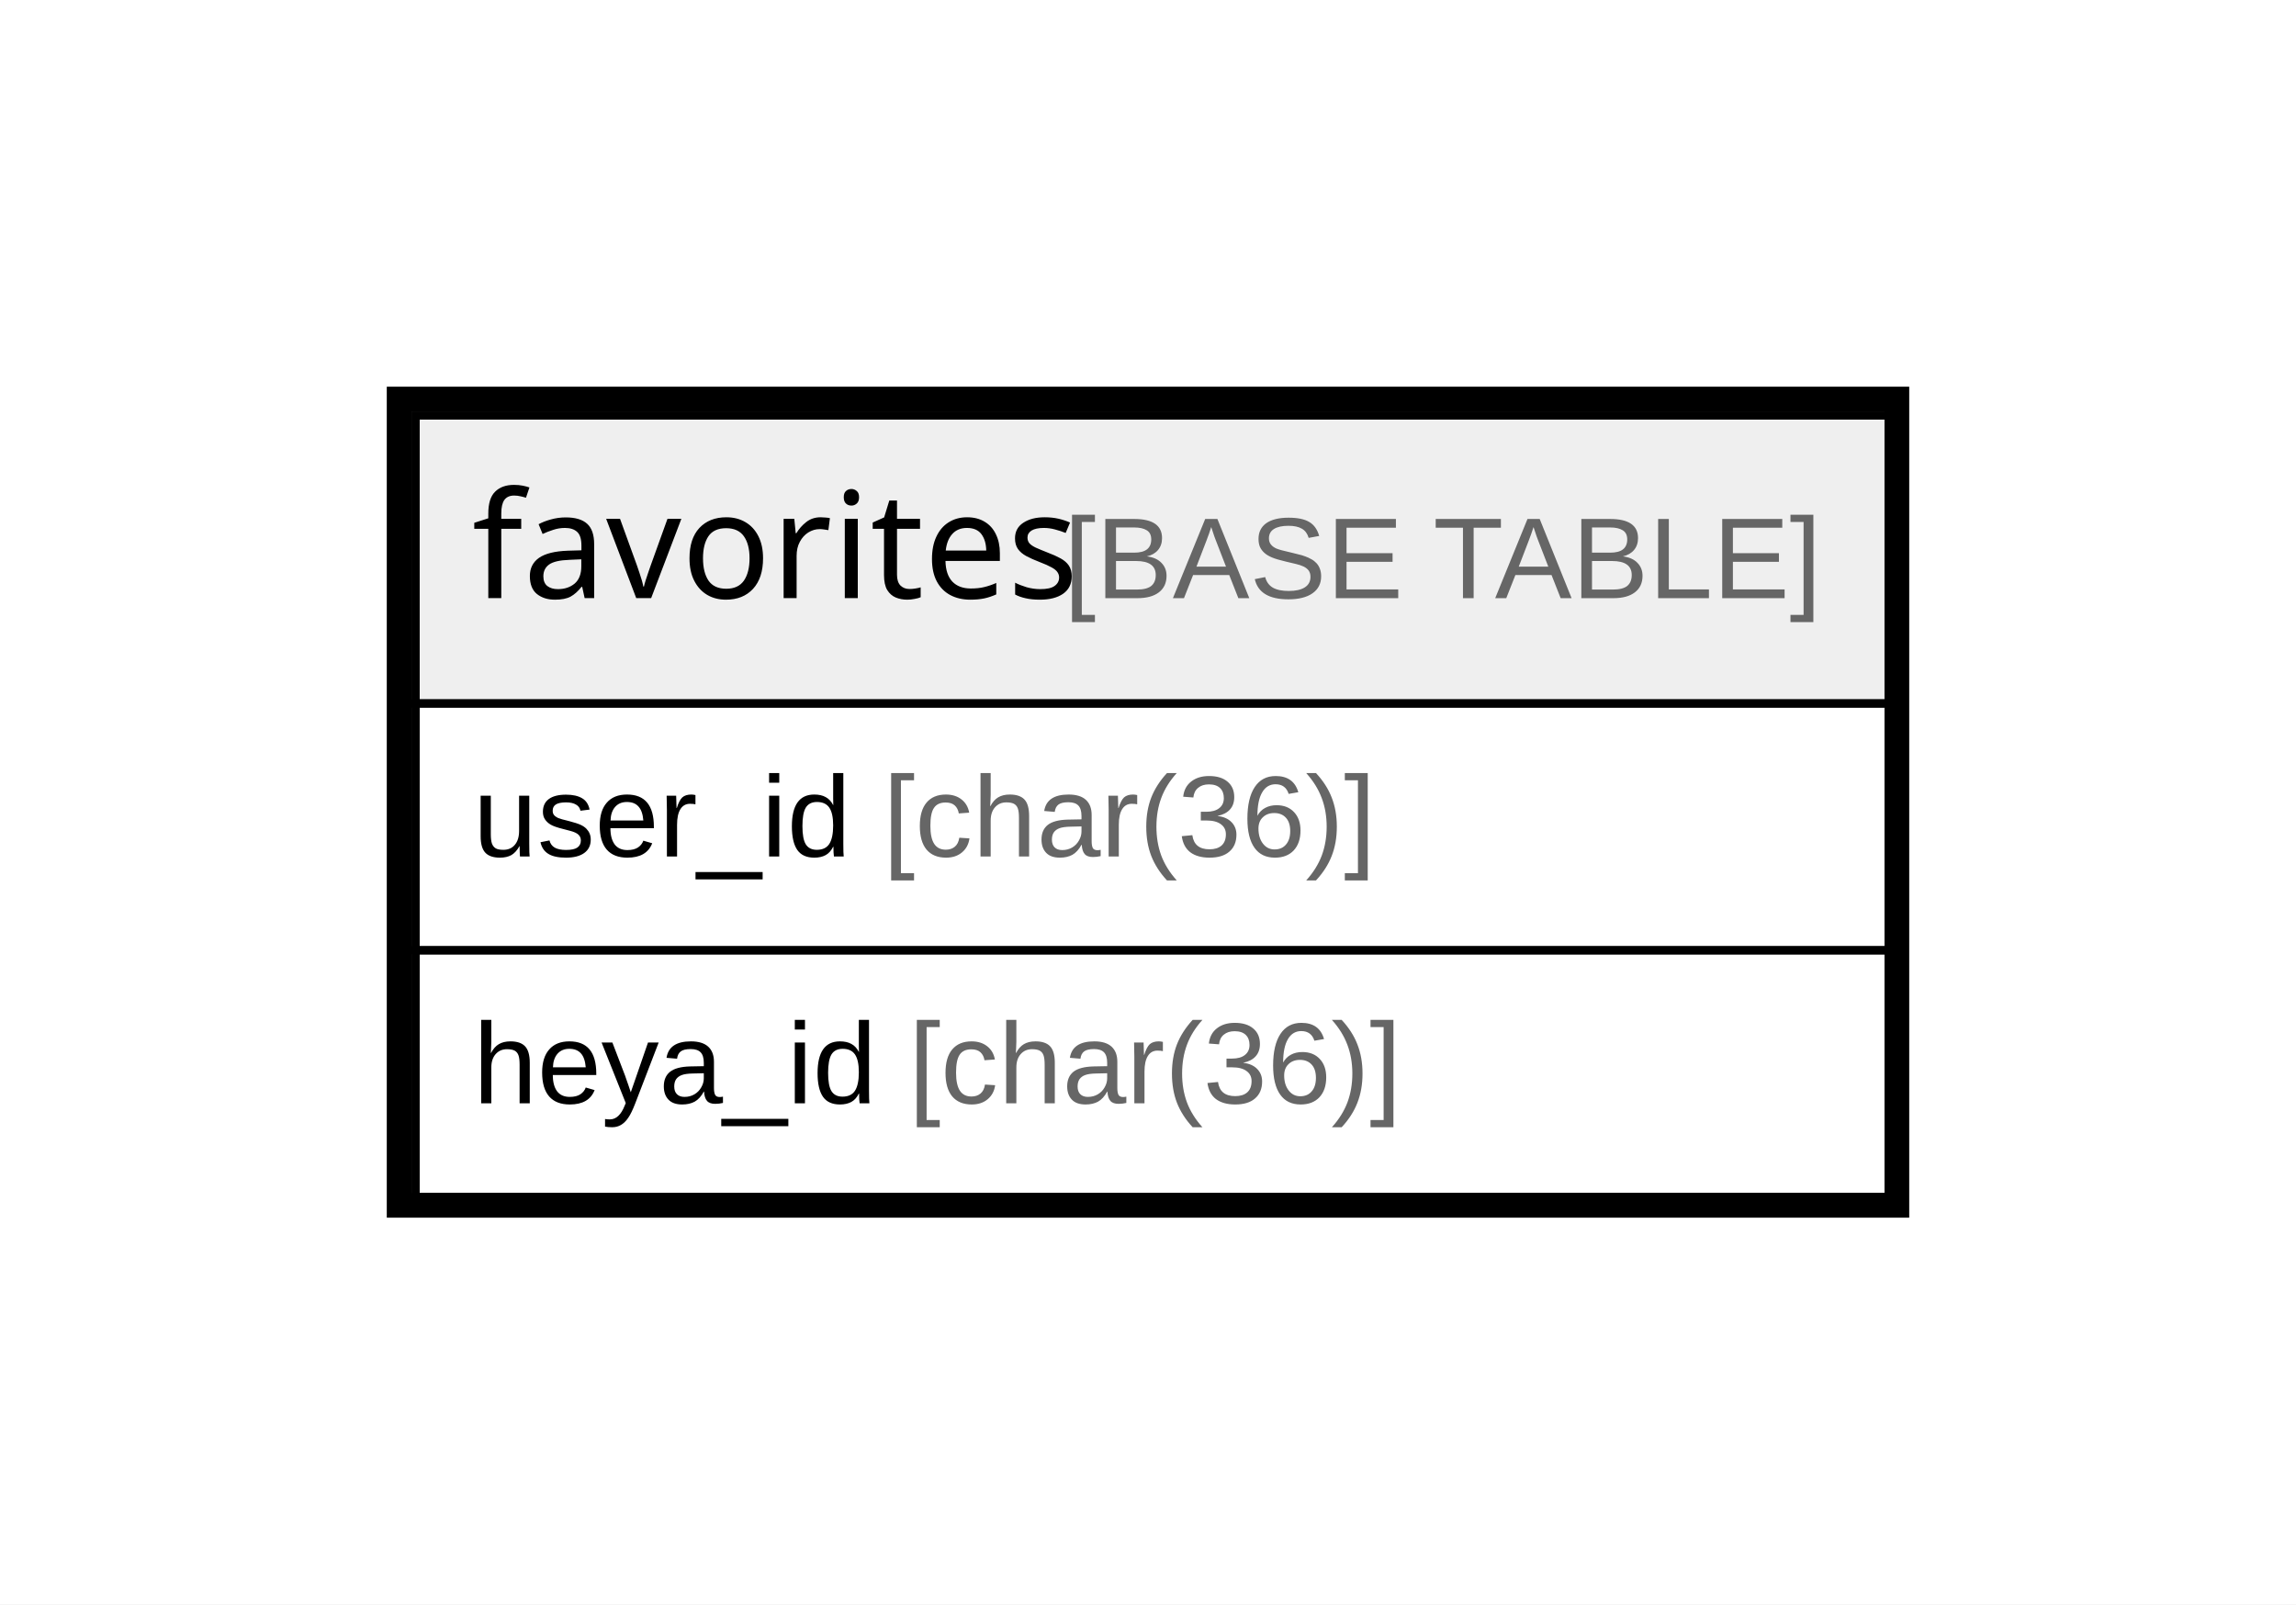
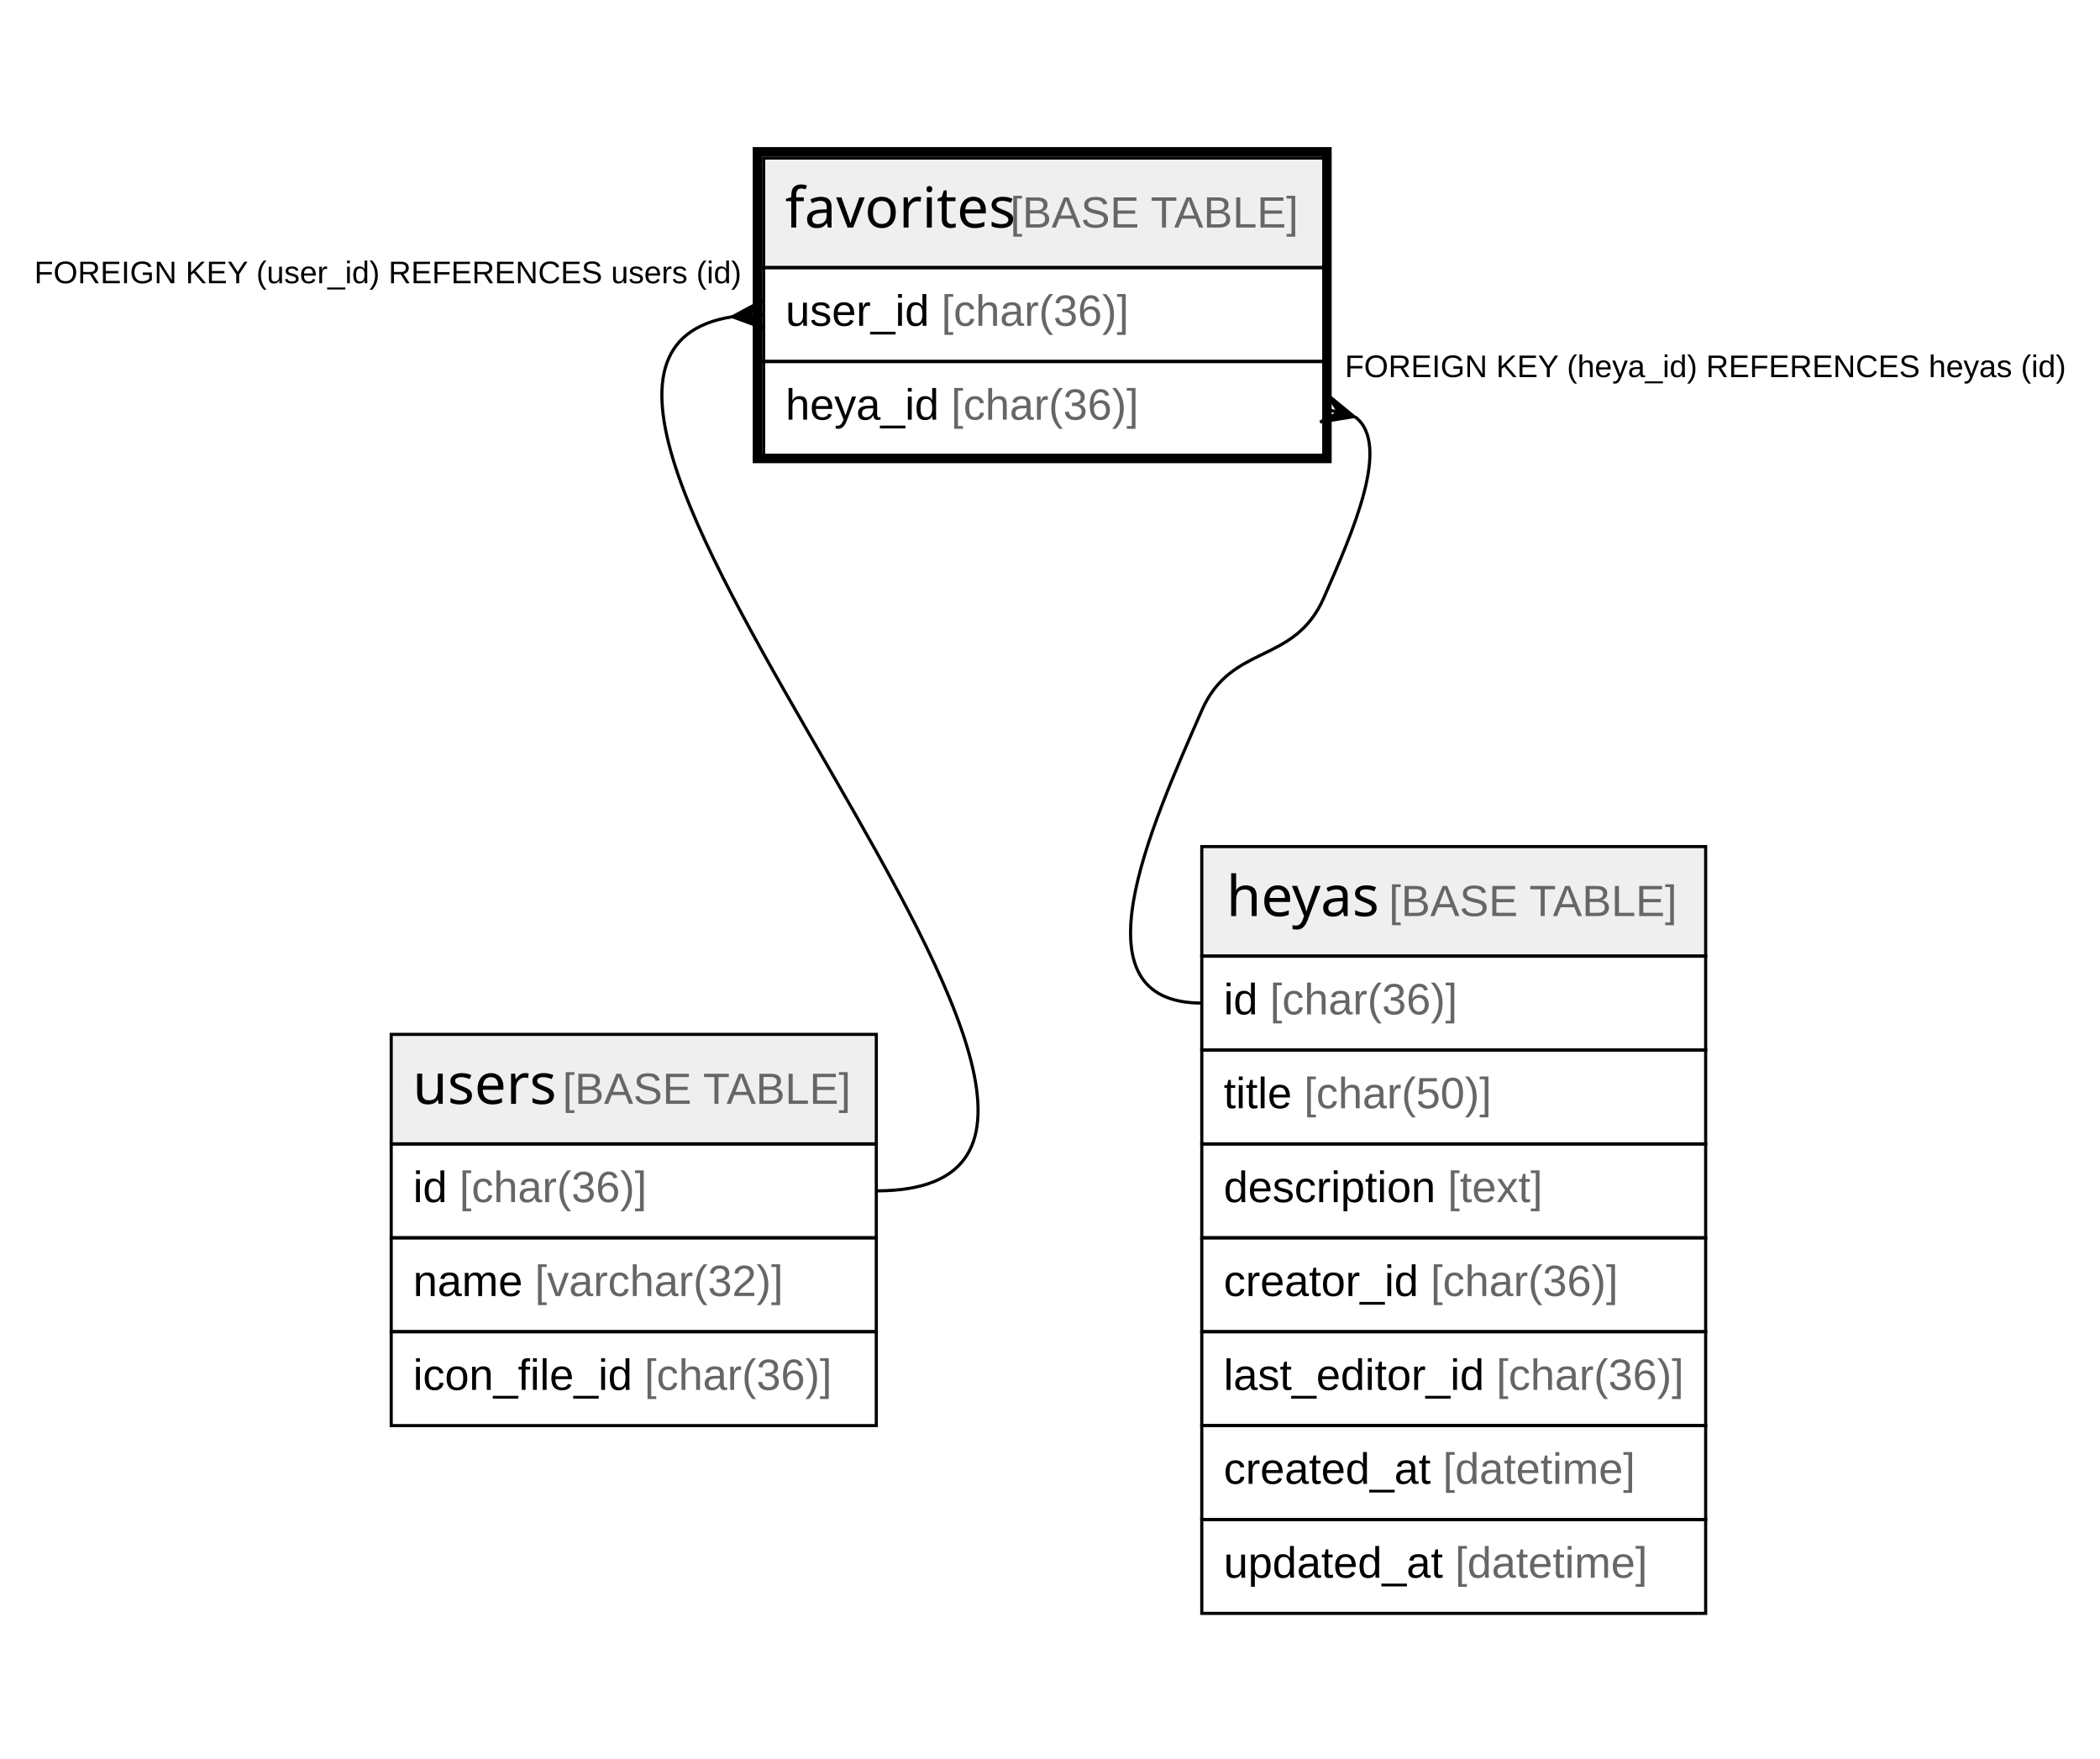
- <svg xmlns="http://www.w3.org/2000/svg" width="279pt" height="195pt" viewBox="0.00 0.00 279.00 195.00">
-   <g id="graph0" class="graph" transform="scale(1 1) rotate(0) translate(4 191)">
-     <polygon fill="#ffffff" stroke="transparent" points="-4,4 -4,-191 275,-191 275,4 -4,4" />
+ <svg xmlns="http://www.w3.org/2000/svg" width="671pt" height="562pt" viewBox="0.00 0.00 671.00 562.00">
+   <g id="graph0" class="graph" transform="scale(1 1) rotate(0) translate(4 558)">
+     <polygon fill="#ffffff" stroke="transparent" points="-4,4 -4,-558 667,-558 667,4 -4,4" />
    <g id="node1" class="node">
-       <polygon fill="#efefef" stroke="transparent" points="46.5,-105.5 46.5,-140.5 225.5,-140.5 225.5,-105.5 46.5,-105.5" />
-       <polygon fill="none" stroke="#000000" points="46.5,-105.5 46.5,-140.5 225.5,-140.5 225.5,-105.5 46.5,-105.5" />
-       <text text-anchor="start" x="53.368" y="-118.3" font-family="Arial Bold" font-size="18.00" fill="#000000">favorites</text>
-       <text text-anchor="start" x="121.378" y="-118.3" font-family="Arial" font-size="14.00" fill="#000000"> </text>
-       <text text-anchor="start" x="125.268" y="-118.3" font-family="Arial" font-size="14.00" fill="#666666">[BASE TABLE]</text>
-       <polygon fill="none" stroke="#000000" points="46.5,-75.5 46.5,-105.5 225.5,-105.5 225.5,-75.5 46.5,-75.5" />
-       <text text-anchor="start" x="53.5" y="-86.9" font-family="Arial" font-size="14.00" fill="#000000">user_id </text>
-       <text text-anchor="start" x="103.288" y="-86.9" font-family="Arial" font-size="14.00" fill="#666666">[char(36)]</text>
-       <polygon fill="none" stroke="#000000" points="46.5,-45.5 46.5,-75.5 225.5,-75.5 225.5,-45.5 46.5,-45.5" />
-       <text text-anchor="start" x="53.5" y="-56.9" font-family="Arial" font-size="14.00" fill="#000000">heya_id </text>
-       <text text-anchor="start" x="106.41" y="-56.9" font-family="Arial" font-size="14.00" fill="#666666">[char(36)]</text>
-       <polygon fill="none" stroke="#000000" stroke-width="3" points="44.5,-44.5 44.5,-142.5 226.5,-142.5 226.5,-44.5 44.5,-44.5" />
+       <polygon fill="#efefef" stroke="transparent" points="240,-472.5 240,-507.5 419,-507.5 419,-472.5 240,-472.5" />
+       <polygon fill="none" stroke="#000000" points="240,-472.5 240,-507.5 419,-507.5 419,-472.5 240,-472.5" />
+       <text text-anchor="start" x="246.868" y="-485.3" font-family="Arial Bold" font-size="18.00" fill="#000000">favorites</text>
+       <text text-anchor="start" x="314.878" y="-485.3" font-family="Arial" font-size="14.00" fill="#000000"> </text>
+       <text text-anchor="start" x="318.768" y="-485.3" font-family="Arial" font-size="14.00" fill="#666666">[BASE TABLE]</text>
+       <polygon fill="none" stroke="#000000" points="240,-442.5 240,-472.5 419,-472.5 419,-442.5 240,-442.5" />
+       <text text-anchor="start" x="247" y="-453.9" font-family="Arial" font-size="14.00" fill="#000000">user_id </text>
+       <text text-anchor="start" x="296.788" y="-453.9" font-family="Arial" font-size="14.00" fill="#666666">[char(36)]</text>
+       <polygon fill="none" stroke="#000000" points="240,-412.5 240,-442.5 419,-442.5 419,-412.5 240,-412.5" />
+       <text text-anchor="start" x="247" y="-423.9" font-family="Arial" font-size="14.00" fill="#000000">heya_id </text>
+       <text text-anchor="start" x="299.91" y="-423.9" font-family="Arial" font-size="14.00" fill="#666666">[char(36)]</text>
+       <polygon fill="none" stroke="#000000" stroke-width="3" points="238,-411.5 238,-509.5 420,-509.5 420,-411.5 238,-411.5" />
+     </g>
+     <g id="node2" class="node">
+       <polygon fill="#efefef" stroke="transparent" points="121,-192.5 121,-227.5 276,-227.5 276,-192.5 121,-192.5" />
+       <polygon fill="none" stroke="#000000" points="121,-192.5 121,-227.5 276,-227.5 276,-192.5 121,-192.5" />
+       <text text-anchor="start" x="127.871" y="-205.3" font-family="Arial Bold" font-size="18.00" fill="#000000">users</text>
+       <text text-anchor="start" x="171.875" y="-205.3" font-family="Arial" font-size="14.00" fill="#000000"> </text>
+       <text text-anchor="start" x="175.766" y="-205.3" font-family="Arial" font-size="14.00" fill="#666666">[BASE TABLE]</text>
+       <polygon fill="none" stroke="#000000" points="121,-162.5 121,-192.5 276,-192.5 276,-162.5 121,-162.5" />
+       <text text-anchor="start" x="128" y="-173.9" font-family="Arial" font-size="14.00" fill="#000000">id </text>
+       <text text-anchor="start" x="142.78" y="-173.9" font-family="Arial" font-size="14.00" fill="#666666">[char(36)]</text>
+       <polygon fill="none" stroke="#000000" points="121,-132.5 121,-162.5 276,-162.5 276,-132.5 121,-132.5" />
+       <text text-anchor="start" x="128" y="-143.9" font-family="Arial" font-size="14.00" fill="#000000">name </text>
+       <text text-anchor="start" x="166.899" y="-143.9" font-family="Arial" font-size="14.00" fill="#666666">[varchar(32)]</text>
+       <polygon fill="none" stroke="#000000" points="121,-102.5 121,-132.5 276,-132.5 276,-102.5 121,-102.5" />
+       <text text-anchor="start" x="128" y="-113.9" font-family="Arial" font-size="14.00" fill="#000000">icon_file_id </text>
+       <text text-anchor="start" x="201.903" y="-113.9" font-family="Arial" font-size="14.00" fill="#666666">[char(36)]</text>
+     </g>
+     <g id="edge1" class="edge">
+       <path fill="none" stroke="#000000" d="M230.014,-456.793C130.99,-441.334 397.793,-177.5 276,-177.5" />
+       <polygon fill="#000000" stroke="#000000" points="230.025,-456.794 239.682,-461.989 235.012,-457.147 240,-457.5 240,-457.5 240,-457.5 235.012,-457.147 240.318,-453.011 230.025,-456.794 230.025,-456.794" />
+       <text text-anchor="start" x="6.945" y="-467.5" font-family="Arial" font-size="10.00" fill="#000000">FOREIGN KEY (user_id) REFERENCES users (id)</text>
+     </g>
+     <g id="node3" class="node">
+       <polygon fill="#efefef" stroke="transparent" points="380,-252.5 380,-287.5 541,-287.5 541,-252.5 380,-252.5" />
+       <polygon fill="none" stroke="#000000" points="380,-252.5 380,-287.5 541,-287.5 541,-252.5 380,-252.5" />
+       <text text-anchor="start" x="387.864" y="-265.3" font-family="Arial Bold" font-size="18.00" fill="#000000">heyas</text>
+       <text text-anchor="start" x="435.882" y="-265.3" font-family="Arial" font-size="14.00" fill="#000000"> </text>
+       <text text-anchor="start" x="439.773" y="-265.3" font-family="Arial" font-size="14.00" fill="#666666">[BASE TABLE]</text>
+       <polygon fill="none" stroke="#000000" points="380,-222.5 380,-252.5 541,-252.5 541,-222.5 380,-222.5" />
+       <text text-anchor="start" x="387" y="-233.9" font-family="Arial" font-size="14.00" fill="#000000">id </text>
+       <text text-anchor="start" x="401.78" y="-233.9" font-family="Arial" font-size="14.00" fill="#666666">[char(36)]</text>
+       <polygon fill="none" stroke="#000000" points="380,-192.5 380,-222.5 541,-222.5 541,-192.5 380,-192.5" />
+       <text text-anchor="start" x="387" y="-203.9" font-family="Arial" font-size="14.00" fill="#000000">title </text>
+       <text text-anchor="start" x="412.668" y="-203.9" font-family="Arial" font-size="14.00" fill="#666666">[char(50)]</text>
+       <polygon fill="none" stroke="#000000" points="380,-162.5 380,-192.5 541,-192.5 541,-162.5 380,-162.5" />
+       <text text-anchor="start" x="387" y="-173.9" font-family="Arial" font-size="14.00" fill="#000000">description </text>
+       <text text-anchor="start" x="458.568" y="-173.9" font-family="Arial" font-size="14.00" fill="#666666">[text]</text>
+       <polygon fill="none" stroke="#000000" points="380,-132.5 380,-162.5 541,-162.5 541,-132.5 380,-132.5" />
+       <text text-anchor="start" x="387" y="-143.9" font-family="Arial" font-size="14.00" fill="#000000">creator_id </text>
+       <text text-anchor="start" x="453.122" y="-143.9" font-family="Arial" font-size="14.00" fill="#666666">[char(36)]</text>
+       <polygon fill="none" stroke="#000000" points="380,-102.5 380,-132.5 541,-132.5 541,-102.5 380,-102.5" />
+       <text text-anchor="start" x="386.988" y="-113.9" font-family="Arial" font-size="14.00" fill="#000000">last_editor_id </text>
+       <text text-anchor="start" x="474.118" y="-113.9" font-family="Arial" font-size="14.00" fill="#666666">[char(36)]</text>
+       <polygon fill="none" stroke="#000000" points="380,-72.5 380,-102.5 541,-102.5 541,-72.5 380,-72.5" />
+       <text text-anchor="start" x="387" y="-83.9" font-family="Arial" font-size="14.00" fill="#000000">created_at </text>
+       <text text-anchor="start" x="457.028" y="-83.9" font-family="Arial" font-size="14.00" fill="#666666">[datetime]</text>
+       <polygon fill="none" stroke="#000000" points="380,-42.5 380,-72.5 541,-72.5 541,-42.5 380,-42.5" />
+       <text text-anchor="start" x="387" y="-53.9" font-family="Arial" font-size="14.00" fill="#000000">updated_at </text>
+       <text text-anchor="start" x="460.933" y="-53.9" font-family="Arial" font-size="14.00" fill="#666666">[datetime]</text>
+     </g>
+     <g id="edge2" class="edge">
+       <path fill="none" stroke="#000000" d="M428.976,-424.812C440.748,-416.033 428.015,-387.59 419,-367 409.539,-345.391 389.461,-352.609 380,-331 363.333,-292.933 338.444,-237.5 380,-237.5" />
+       <polygon fill="#000000" stroke="#000000" points="428.656,-424.898 417.829,-423.155 423.828,-426.199 419,-427.5 419,-427.5 419,-427.5 423.828,-426.199 420.171,-431.845 428.656,-424.898 428.656,-424.898" />
+       <text text-anchor="start" x="425.715" y="-437.5" font-family="Arial" font-size="10.00" fill="#000000">FOREIGN KEY (heya_id) REFERENCES heyas (id)</text>
    </g>
  </g>
</svg>
